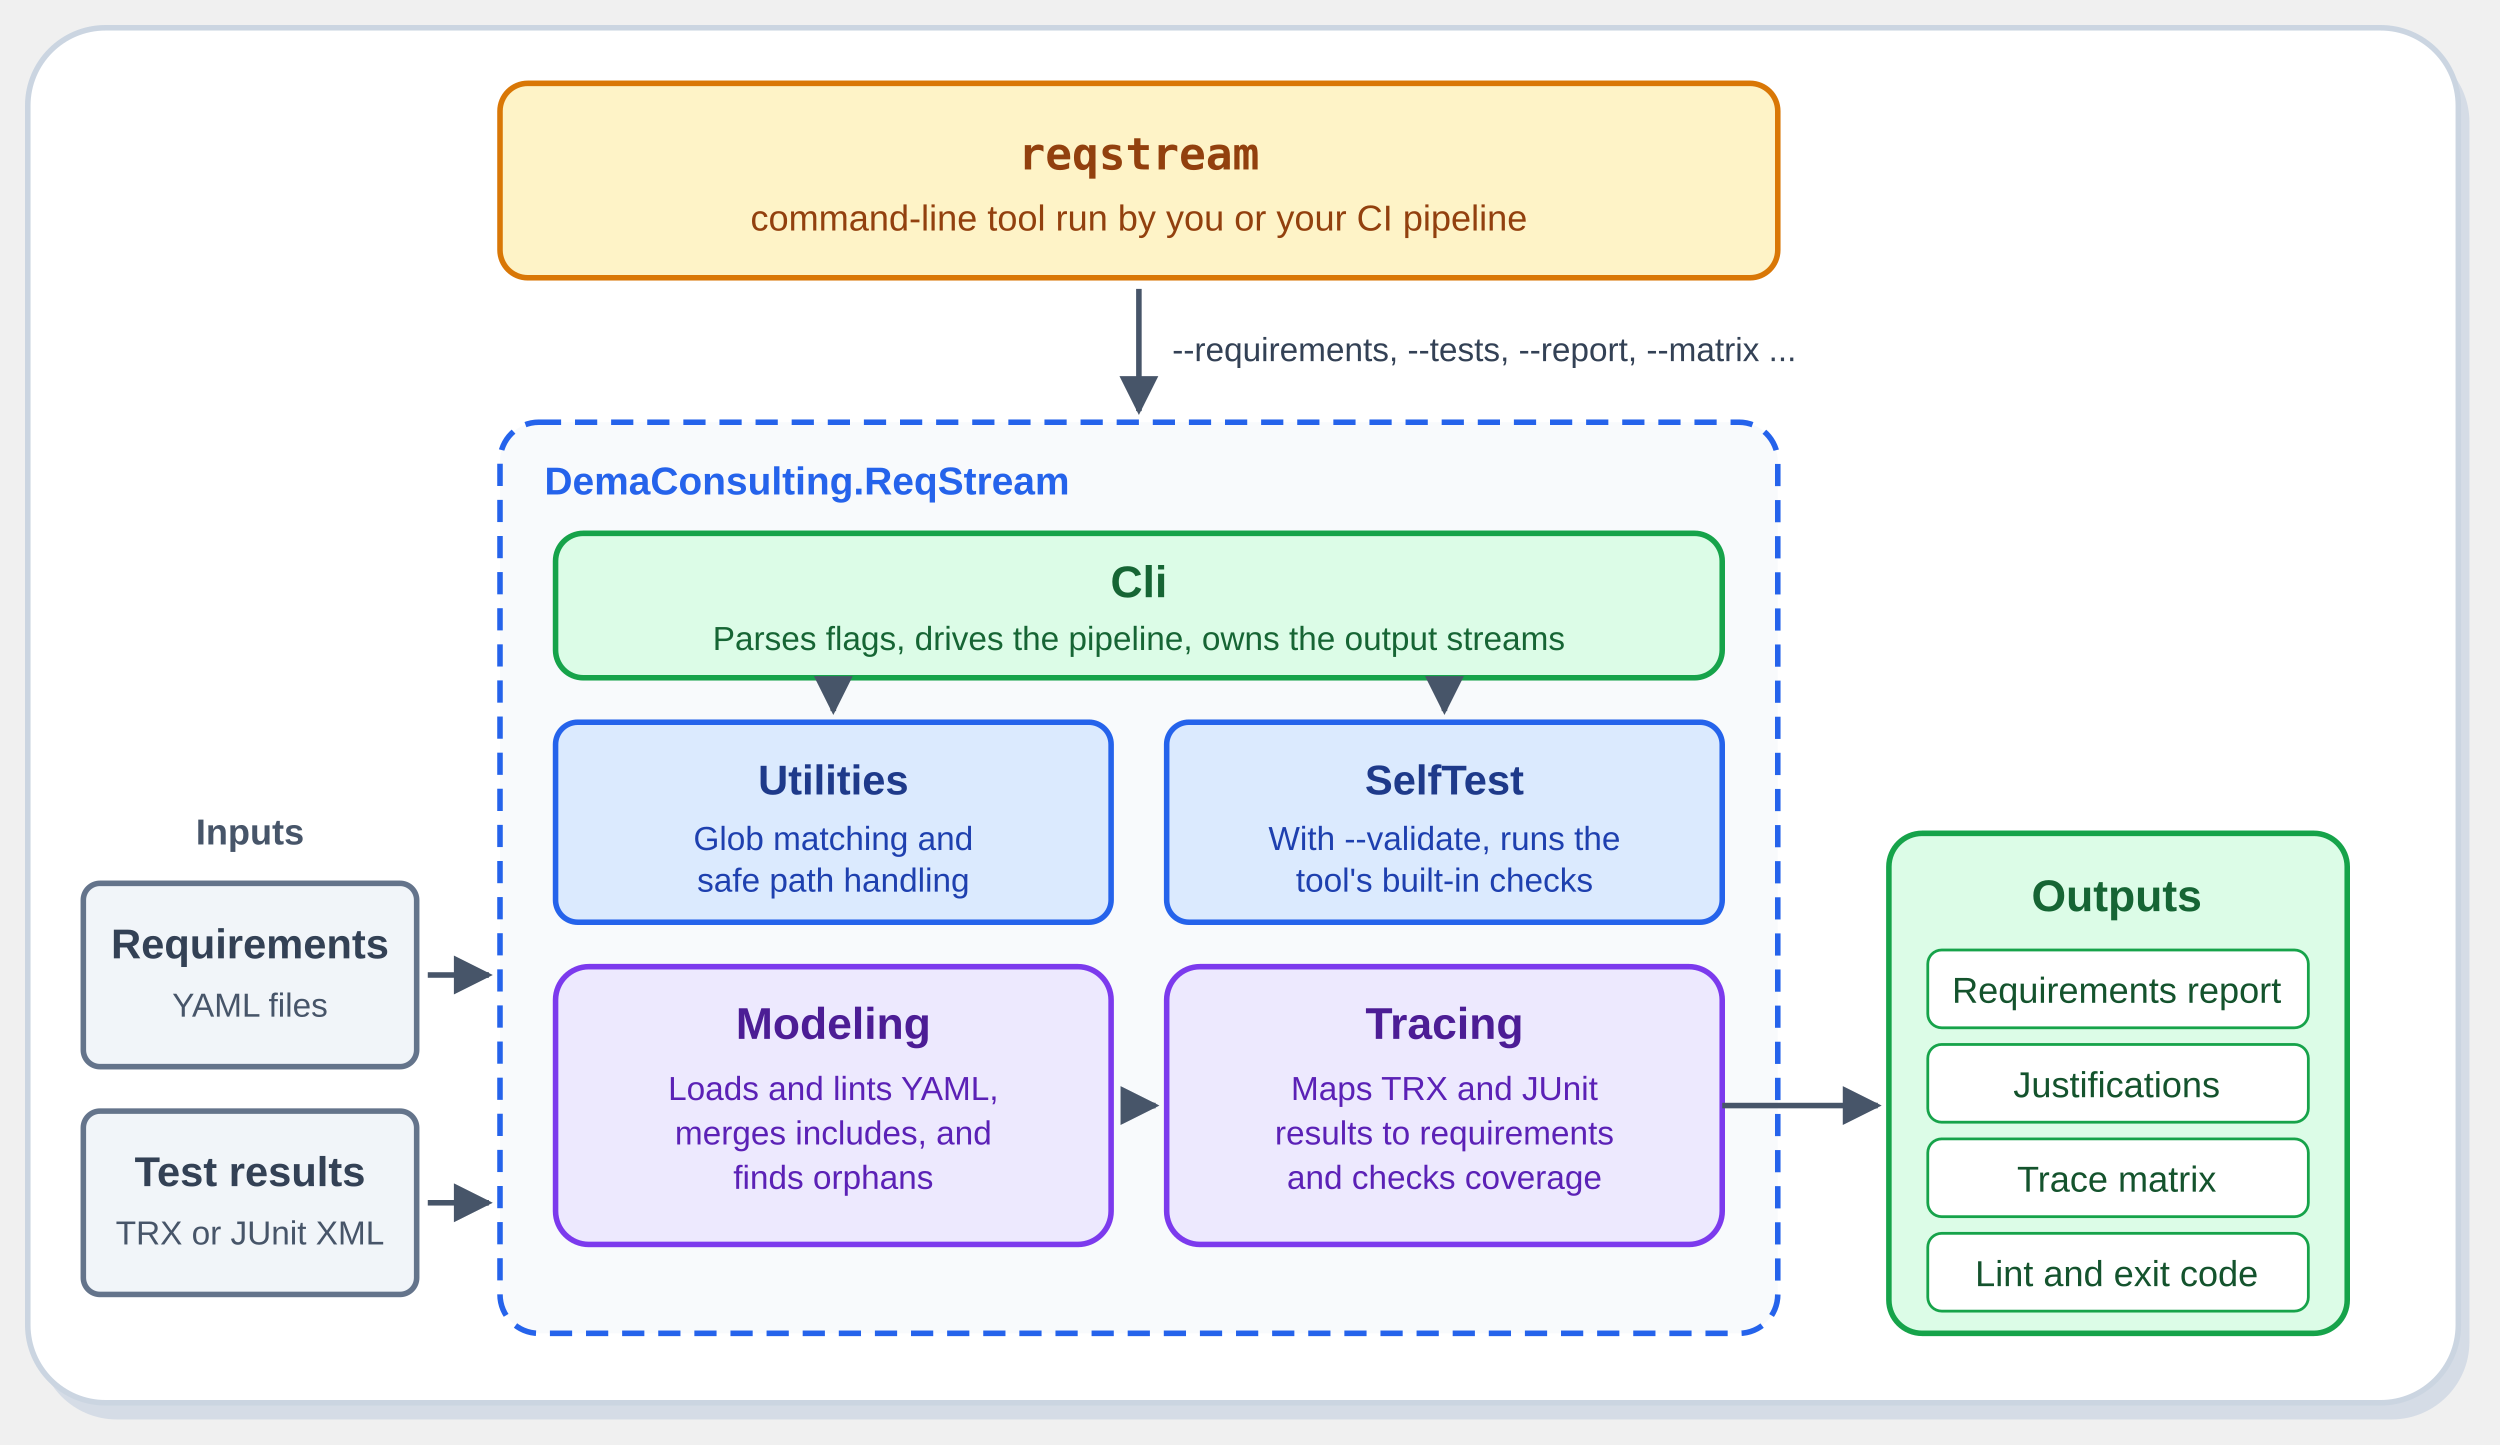
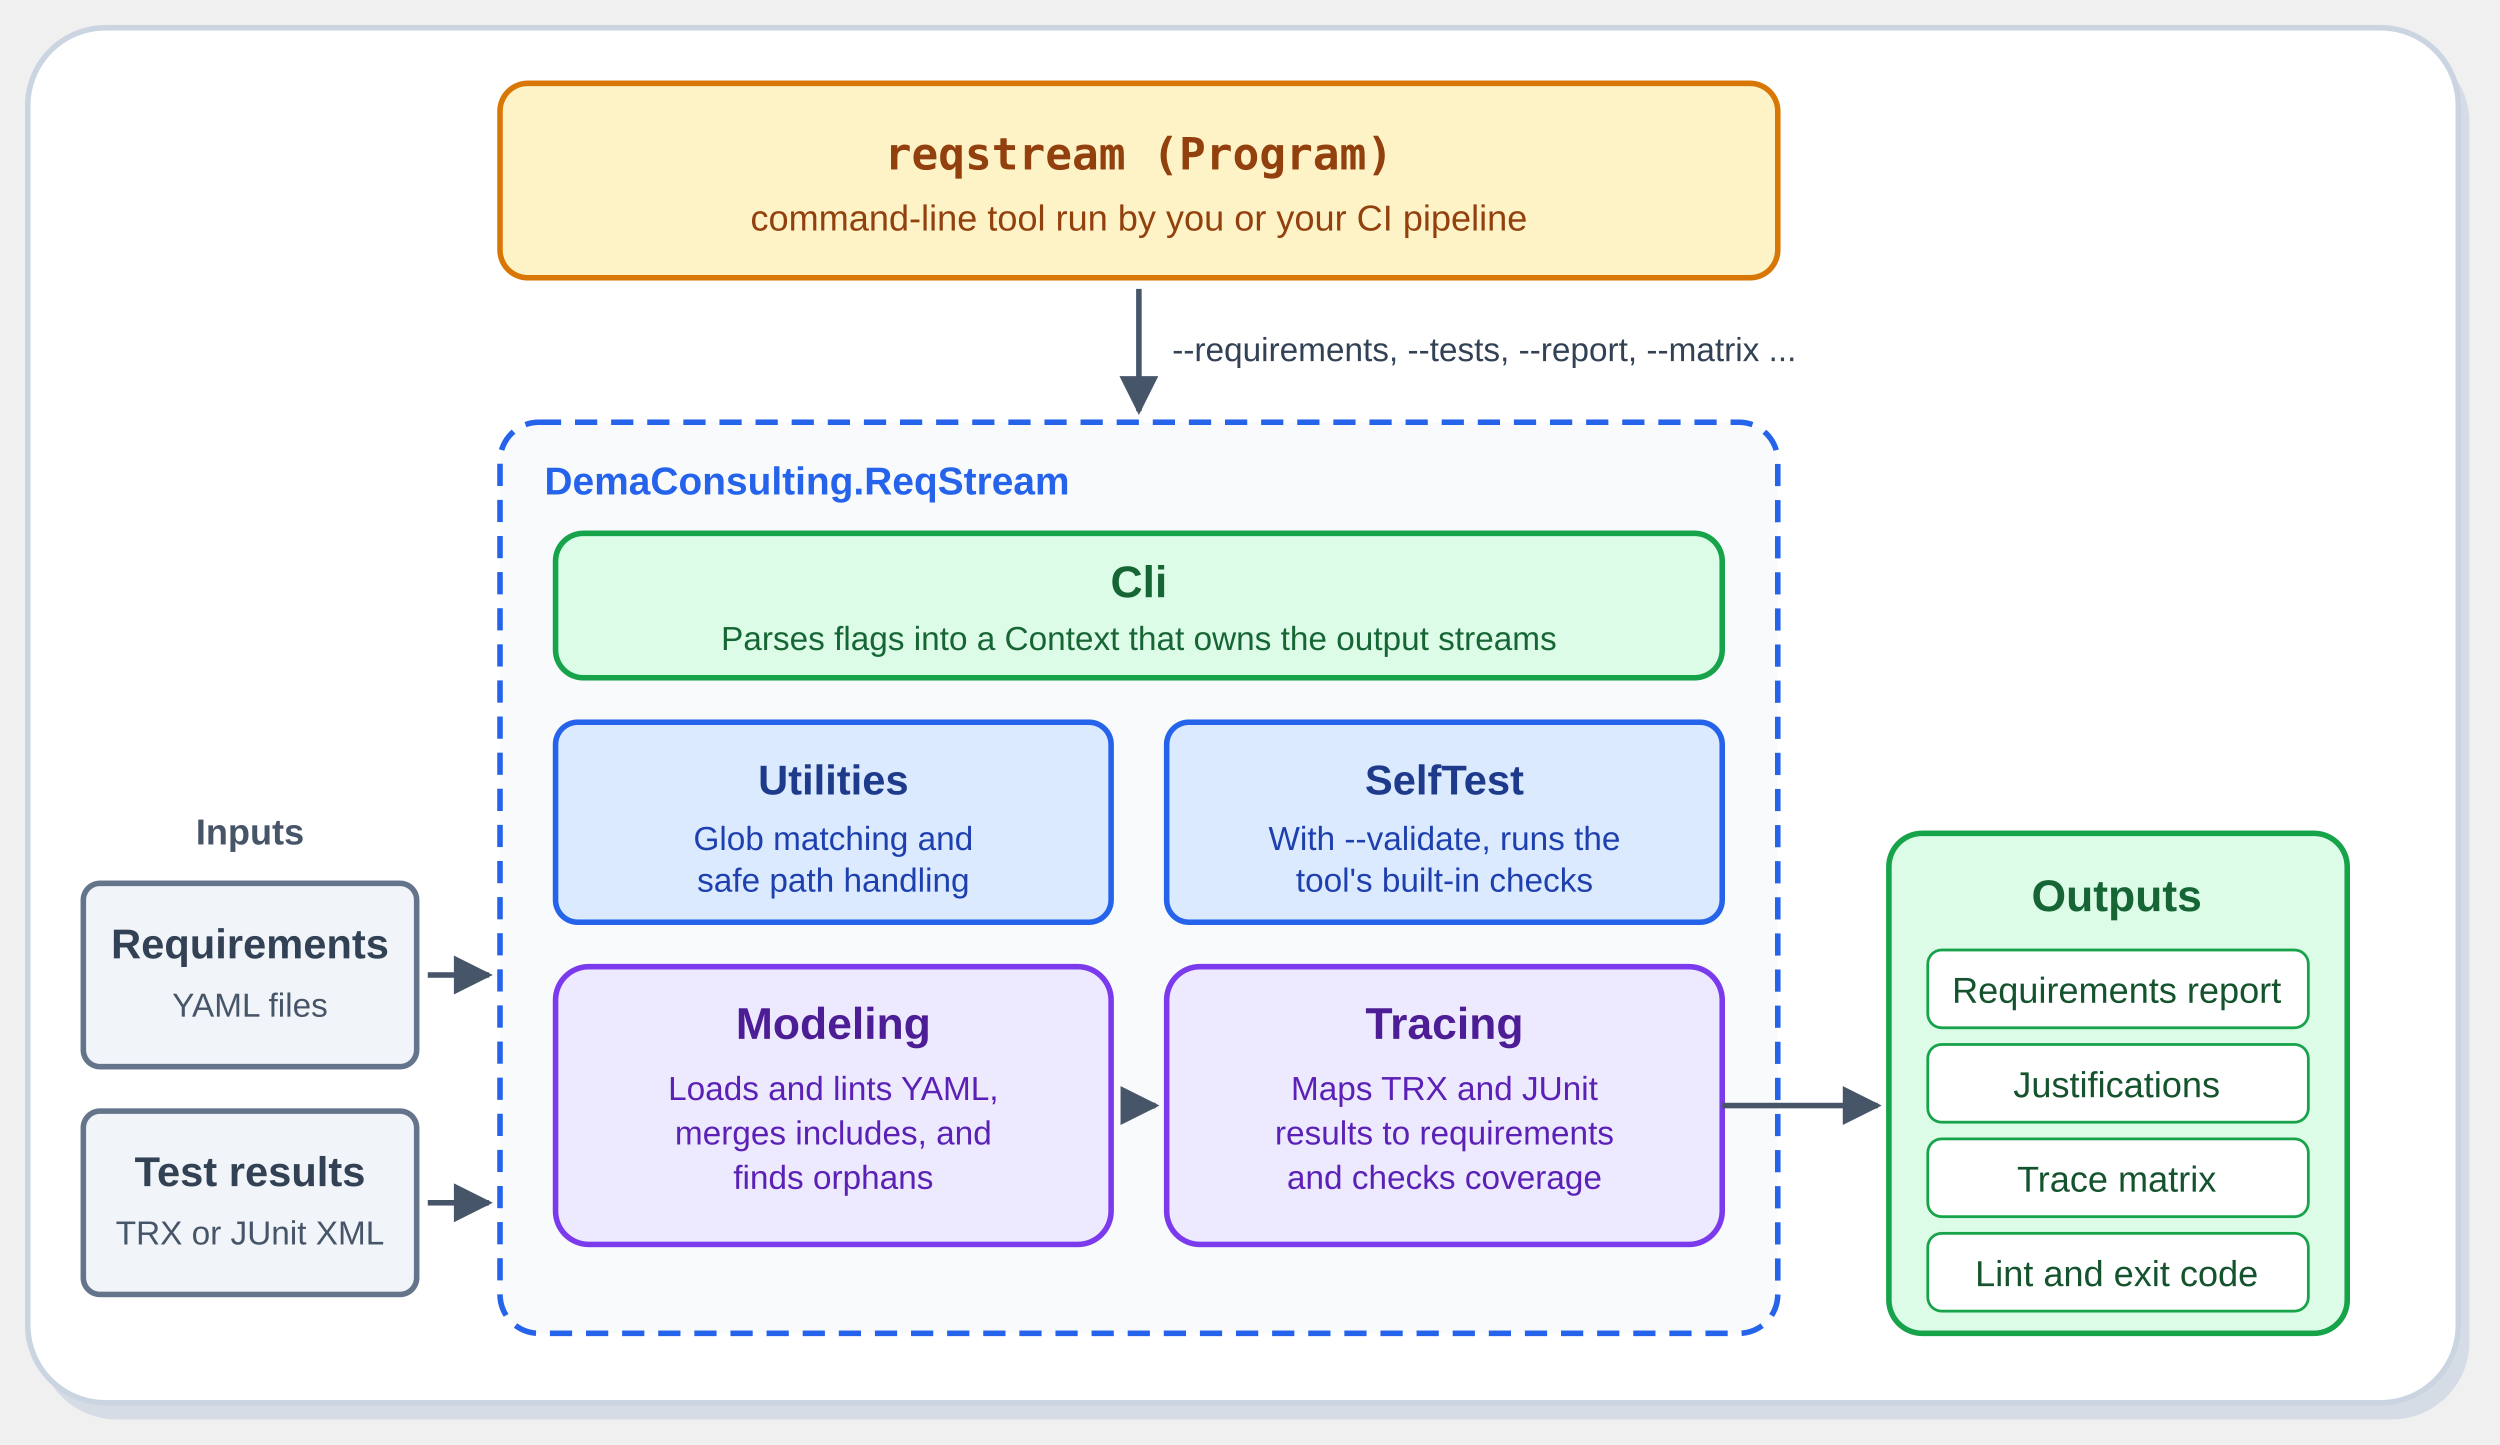
<svg xmlns="http://www.w3.org/2000/svg" width="900" height="520" viewBox="0 0 900 520" font-family="Segoe UI, Arial, sans-serif">
  <defs>
    <marker id="a" viewBox="0 0 10 10" refX="9" refY="5" markerWidth="7" markerHeight="7" orient="auto-start-reverse">
      <path d="M0,0 L10,5 L0,10 z" fill="#475569" />
    </marker>
  </defs>
  <rect x="14" y="16" width="875" height="495" rx="28" fill="#d5dce6" />
  <rect x="10" y="10" width="875" height="495" rx="28" fill="#ffffff" stroke="#cbd5e1" stroke-width="2" />
  <g transform="translate(30,30)">
    <rect x="150" y="0" width="460" height="70" rx="10" fill="#fef3c7" stroke="#d97706" stroke-width="2" />
-     <text x="380" y="31" font-size="16" font-family="Consolas, monospace" font-weight="600" fill="#92400e" text-anchor="middle">reqstream</text>
+     <text x="380" y="31" font-size="16" font-family="Consolas, monospace" font-weight="600" fill="#92400e" text-anchor="middle">reqstream (Program)</text>
    <text x="380" y="53" font-size="13" fill="#92400e" text-anchor="middle">command-line tool run by you or your CI pipeline</text>
    <line x1="380" y1="74" x2="380" y2="118" stroke="#475569" stroke-width="2" marker-end="url(#a)" />
    <text x="392" y="100" font-size="12" fill="#334155">--requirements, --tests, --report, --matrix ...</text>
    <rect x="150" y="122" width="460" height="328" rx="14" fill="#f8fafc" stroke="#2563eb" stroke-width="2" stroke-dasharray="8 5" />
    <text x="166" y="148" font-size="14" font-weight="600" fill="#2563eb">DemaConsulting.ReqStream</text>
    <rect x="170" y="162" width="420" height="52" rx="10" fill="#dcfce7" stroke="#16a34a" stroke-width="2" />
    <text x="380" y="185" font-size="16" font-weight="600" fill="#166534" text-anchor="middle">Cli</text>
-     <text x="380" y="204" font-size="12" fill="#166534" text-anchor="middle">Parses flags, drives the pipeline, owns the output streams</text>
+     <text x="380" y="204" font-size="12" fill="#166534" text-anchor="middle">Parses flags into a Context that owns the output streams</text>
    <rect x="170" y="230" width="200" height="72" rx="8" fill="#dbeafe" stroke="#2563eb" stroke-width="2" />
    <text x="270" y="256" font-size="15" font-weight="600" fill="#1e3a8a" text-anchor="middle">Utilities</text>
    <text x="270" y="276" font-size="12" fill="#1e40af" text-anchor="middle">Glob matching and</text>
    <text x="270" y="291" font-size="12" fill="#1e40af" text-anchor="middle">safe path handling</text>
    <rect x="390" y="230" width="200" height="72" rx="8" fill="#dbeafe" stroke="#2563eb" stroke-width="2" />
    <text x="490" y="256" font-size="15" font-weight="600" fill="#1e3a8a" text-anchor="middle">SelfTest</text>
    <text x="490" y="276" font-size="12" fill="#1e40af" text-anchor="middle">With --validate, runs the</text>
    <text x="490" y="291" font-size="12" fill="#1e40af" text-anchor="middle">tool's built-in checks</text>
    <rect x="170" y="318" width="200" height="100" rx="12" fill="#ede9fe" stroke="#7c3aed" stroke-width="2" />
    <text x="270" y="344" font-size="16" font-weight="600" fill="#4c1d95" text-anchor="middle">Modeling</text>
    <text x="270" y="366" font-size="12" fill="#5b21b6" text-anchor="middle">Loads and lints YAML,</text>
    <text x="270" y="382" font-size="12" fill="#5b21b6" text-anchor="middle">merges includes, and</text>
    <text x="270" y="398" font-size="12" fill="#5b21b6" text-anchor="middle">finds orphans</text>
    <rect x="390" y="318" width="200" height="100" rx="12" fill="#ede9fe" stroke="#7c3aed" stroke-width="2" />
    <text x="490" y="344" font-size="16" font-weight="600" fill="#4c1d95" text-anchor="middle">Tracing</text>
    <text x="490" y="366" font-size="12" fill="#5b21b6" text-anchor="middle">Maps TRX and JUnit</text>
    <text x="490" y="382" font-size="12" fill="#5b21b6" text-anchor="middle">results to requirements</text>
    <text x="490" y="398" font-size="12" fill="#5b21b6" text-anchor="middle">and checks coverage</text>
    <line x1="374" y1="368" x2="386" y2="368" stroke="#475569" stroke-width="2" marker-end="url(#a)" />
-     <line x1="270" y1="214" x2="270" y2="226" stroke="#475569" stroke-width="2" marker-end="url(#a)" />
-     <line x1="490" y1="214" x2="490" y2="226" stroke="#475569" stroke-width="2" marker-end="url(#a)" />
    <text x="60" y="274" font-size="13" font-weight="600" fill="#475569" text-anchor="middle">Inputs</text>
    <rect x="0" y="288" width="120" height="66" rx="6" fill="#f1f5f9" stroke="#64748b" stroke-width="2" />
    <text x="60" y="315" font-size="15" font-weight="600" fill="#334155" text-anchor="middle">Requirements</text>
    <text x="60" y="336" font-size="12" fill="#475569" text-anchor="middle">YAML files</text>
    <rect x="0" y="370" width="120" height="66" rx="6" fill="#f1f5f9" stroke="#64748b" stroke-width="2" />
    <text x="60" y="397" font-size="15" font-weight="600" fill="#334155" text-anchor="middle">Test results</text>
    <text x="60" y="418" font-size="12" fill="#475569" text-anchor="middle">TRX or JUnit XML</text>
    <line x1="124" y1="321" x2="146" y2="321" stroke="#475569" stroke-width="2" marker-end="url(#a)" />
    <line x1="124" y1="403" x2="146" y2="403" stroke="#475569" stroke-width="2" marker-end="url(#a)" />
    <rect x="650" y="270" width="165" height="180" rx="12" fill="#dcfce7" stroke="#16a34a" stroke-width="2" />
    <text x="732" y="298" font-size="16" font-weight="600" fill="#166534" text-anchor="middle">Outputs</text>
    <g font-size="13" fill="#14532d" text-anchor="middle">
      <rect x="664" y="312" width="137" height="28" rx="5" fill="#ffffff" stroke="#16a34a" />
      <text x="732" y="331">Requirements report</text>
      <rect x="664" y="346" width="137" height="28" rx="5" fill="#ffffff" stroke="#16a34a" />
      <text x="732" y="365">Justifications</text>
      <rect x="664" y="380" width="137" height="28" rx="5" fill="#ffffff" stroke="#16a34a" />
      <text x="732" y="399">Trace matrix</text>
      <rect x="664" y="414" width="137" height="28" rx="5" fill="#ffffff" stroke="#16a34a" />
      <text x="732" y="433">Lint and exit code</text>
    </g>
    <line x1="590" y1="368" x2="646" y2="368" stroke="#475569" stroke-width="2" marker-end="url(#a)" />
  </g>
</svg>
